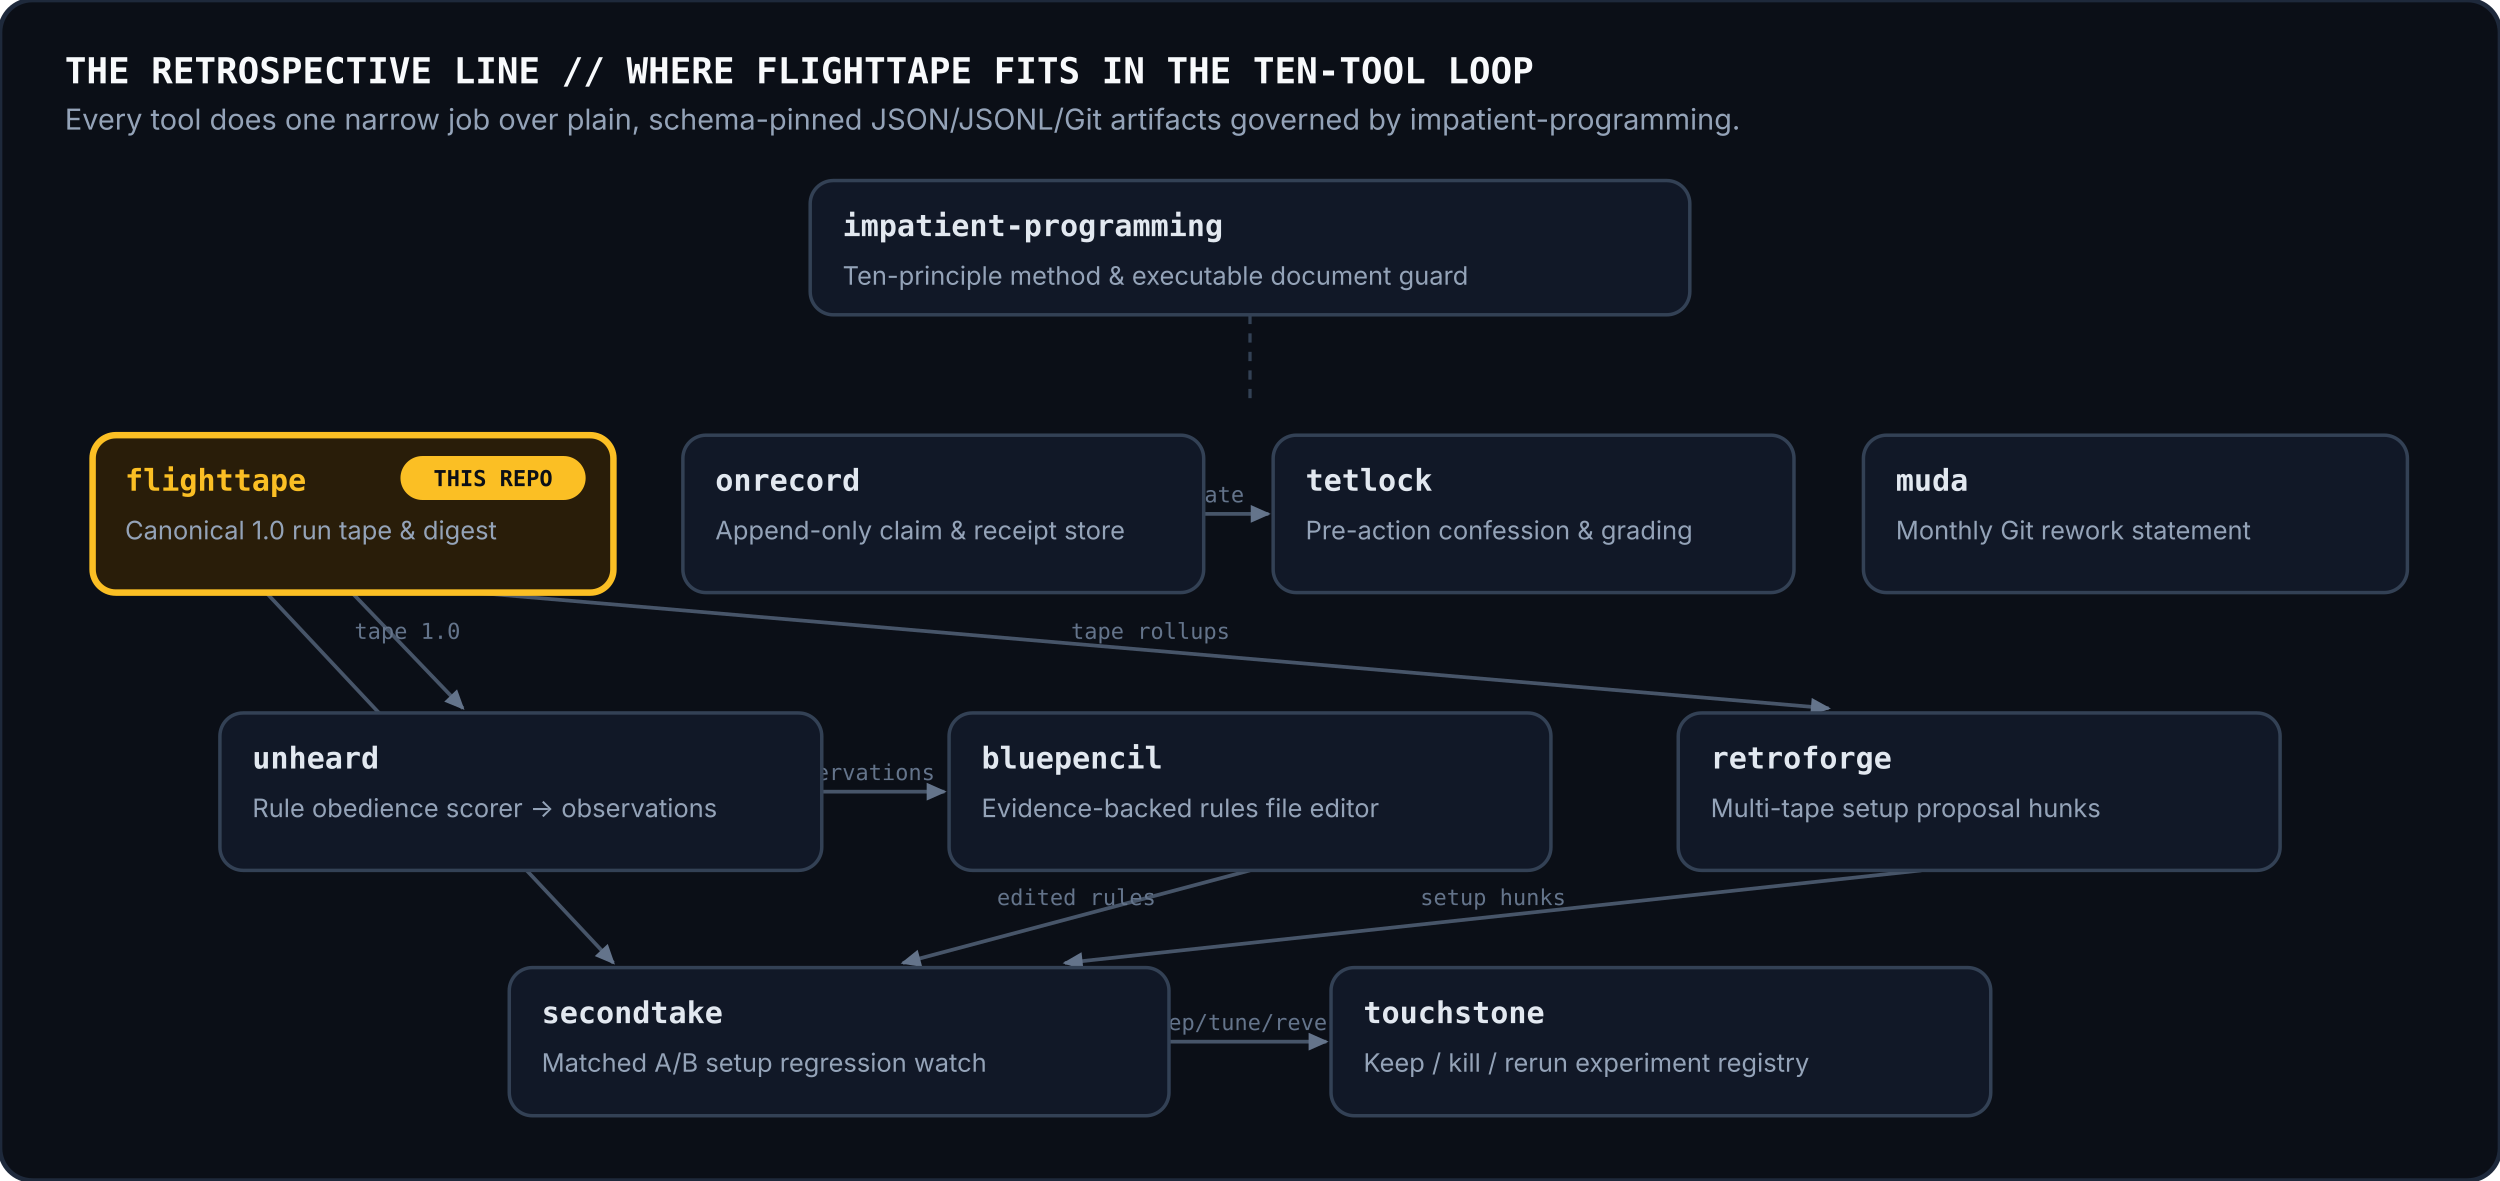
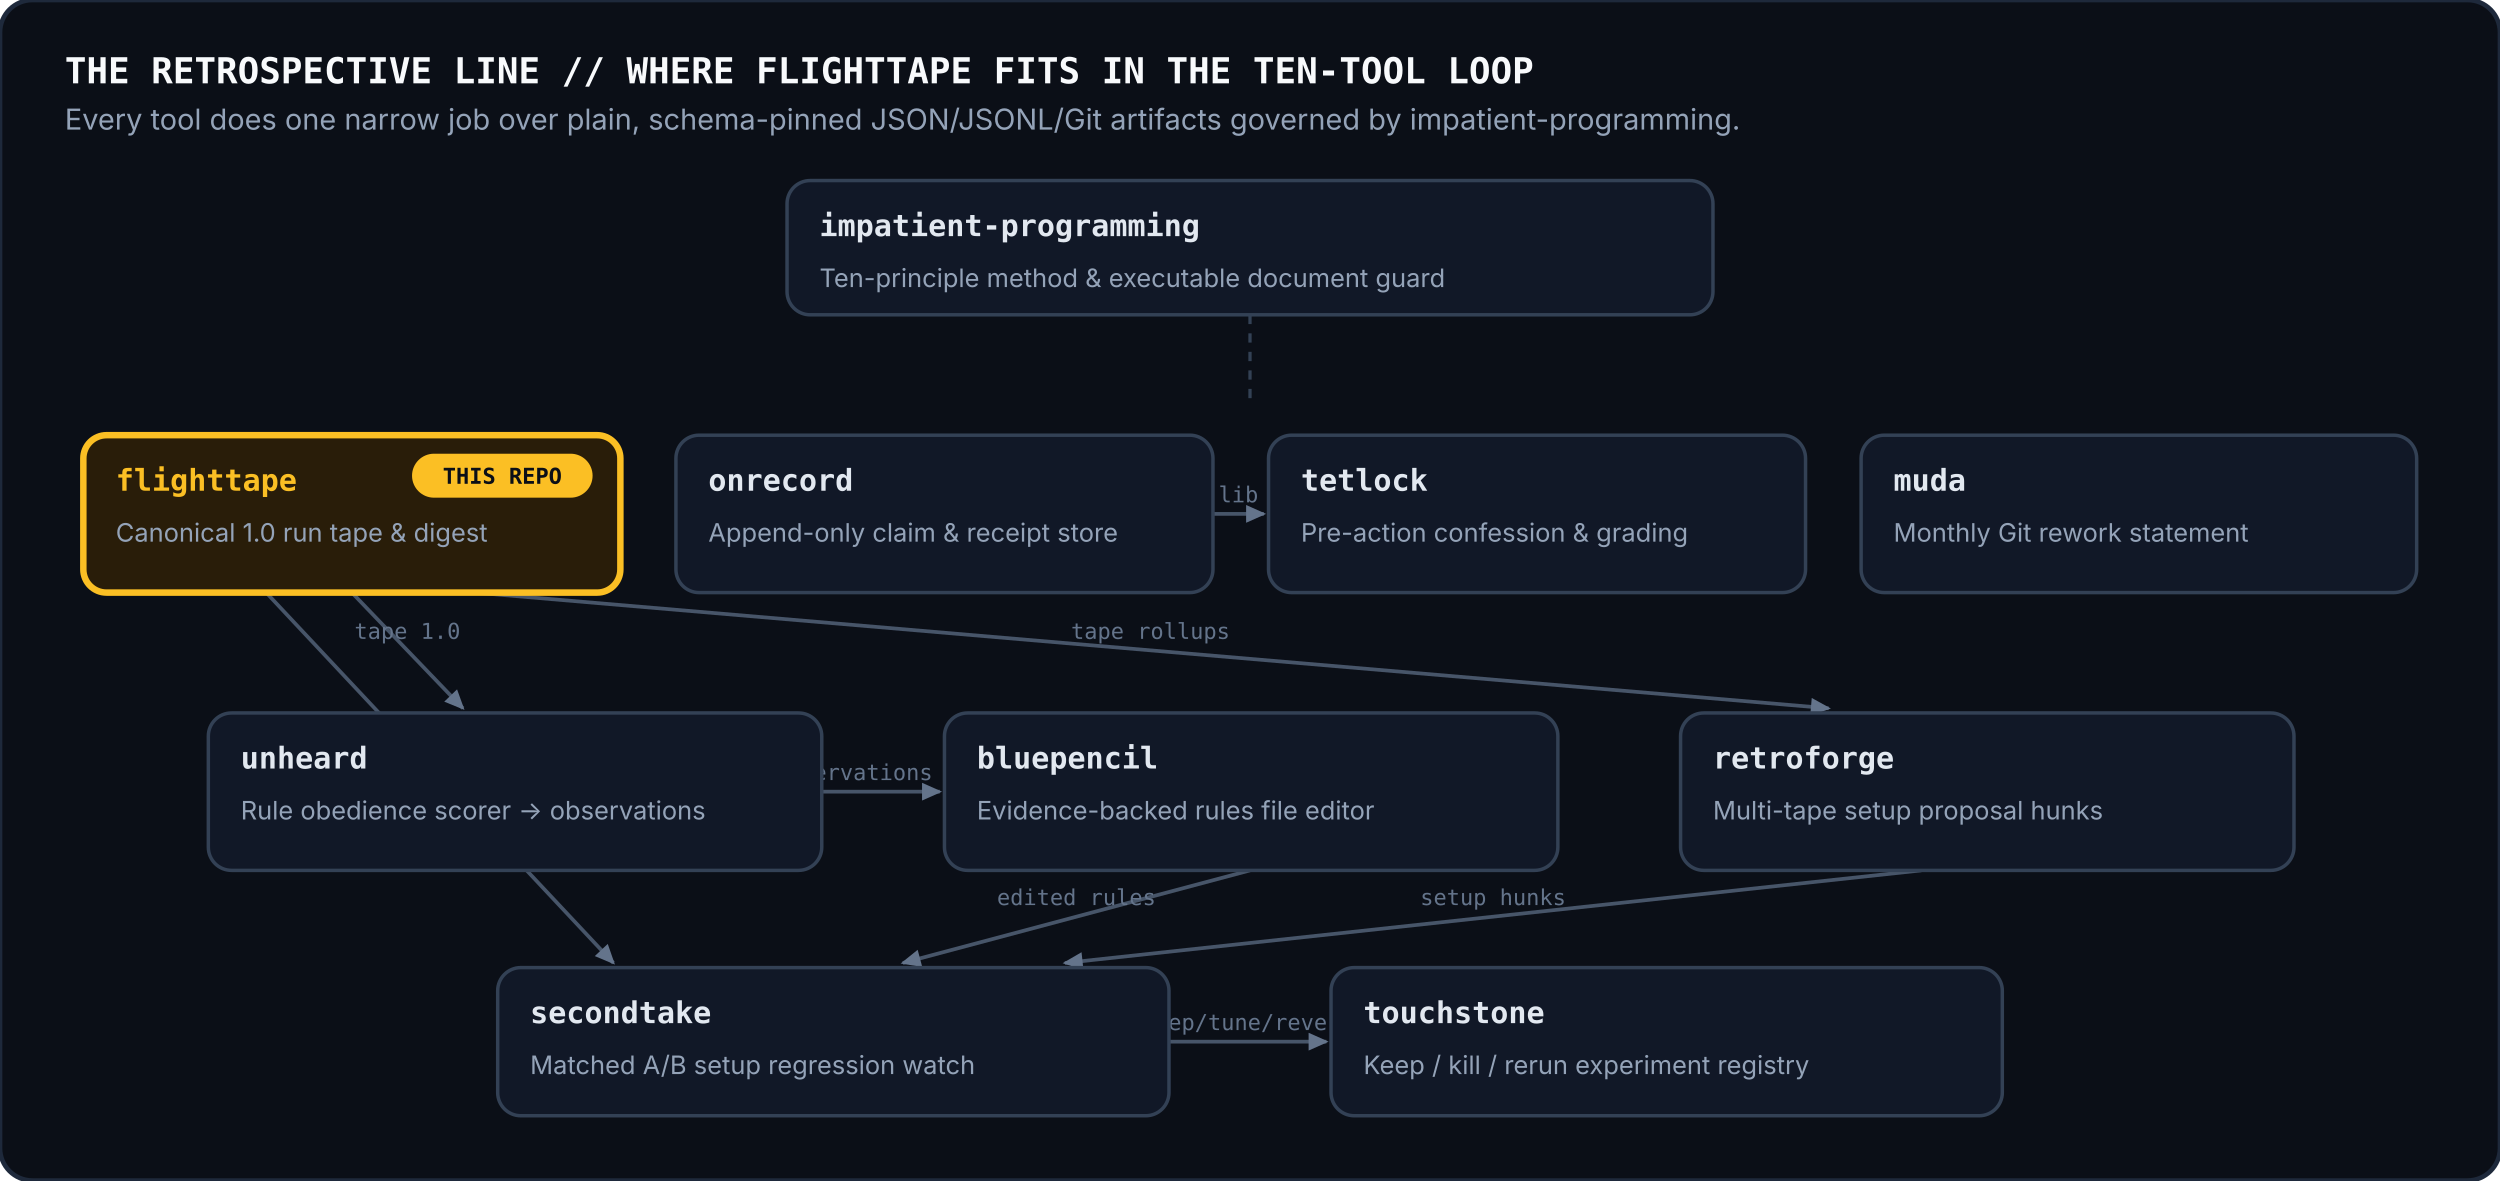
<svg xmlns="http://www.w3.org/2000/svg" viewBox="0 0 1080 510" width="1080" height="510" role="img" aria-label="Retrospective Line ten-repository architecture highlighting flighttape">
  <defs>
    <marker id="arcArr" viewBox="0 0 10 10" refX="8" refY="5" markerWidth="6" markerHeight="6" orient="auto-start-reverse">
      <path d="M 0 1 L 9 5 L 0 9 z" fill="#64748B" />
-     </marker>
-     <marker id="arcHi" viewBox="0 0 10 10" refX="8" refY="5" markerWidth="7" markerHeight="7" orient="auto-start-reverse">
-       <path d="M 0 1 L 9 5 L 0 9 z" fill="#FBBF24" />
    </marker>
  </defs>
  <rect width="1080" height="510" rx="14" fill="#0B0F17" stroke="#1E293B" stroke-width="2" />
  <text x="28" y="36" font-family="ui-monospace, SFMono-Regular, Menlo, monospace" font-size="15.5" font-weight="700" fill="#F8FAFC">THE RETROSPECTIVE LINE  //  WHERE FLIGHTTAPE FITS IN THE TEN-TOOL LOOP</text>
  <text x="28" y="56" font-family="-apple-system, BlinkMacSystemFont, 'Segoe UI', sans-serif" font-size="12.5" fill="#94A3B8">Every tool does one narrow job over plain, schema-pinned JSON/JSONL/Git artifacts governed by impatient-programming.</text>
  <line x1="152" y1="256" x2="200" y2="306" stroke="#475569" stroke-width="1.6" marker-end="url(#arcArr)" />
  <text x="176" y="276" text-anchor="middle" font-family="ui-monospace, SFMono-Regular, Menlo, monospace" font-size="9.5" fill="#64748B">tape 1.0</text>
  <line x1="205" y1="256" x2="790" y2="306" stroke="#475569" stroke-width="1.6" marker-end="url(#arcArr)" />
  <text x="497" y="276" text-anchor="middle" font-family="ui-monospace, SFMono-Regular, Menlo, monospace" font-size="9.5" fill="#64748B">tape rollups</text>
  <line x1="115" y1="256" x2="265" y2="416" stroke="#475569" stroke-width="1.6" marker-end="url(#arcArr)" />
  <text x="190" y="331" text-anchor="middle" font-family="ui-monospace, SFMono-Regular, Menlo, monospace" font-size="9.5" fill="#64748B">before/after tapes</text>
-   <line x1="355" y1="342" x2="408" y2="342" stroke="#475569" stroke-width="1.6" marker-end="url(#arcArr)" />
-   <text x="381" y="337" text-anchor="middle" font-family="ui-monospace, SFMono-Regular, Menlo, monospace" font-size="9.5" fill="#64748B">observations 1.0</text>
+   <line x1="355" y1="342" x2="406" y2="342" stroke="#475569" stroke-width="1.6" marker-end="url(#arcArr)" />
+   <text x="380" y="337" text-anchor="middle" font-family="ui-monospace, SFMono-Regular, Menlo, monospace" font-size="9.5" fill="#64748B">observations 1.0</text>
  <line x1="540" y1="376" x2="390" y2="416" stroke="#475569" stroke-width="1.6" marker-end="url(#arcArr)" />
  <text x="465" y="391" text-anchor="middle" font-family="ui-monospace, SFMono-Regular, Menlo, monospace" font-size="9.5" fill="#64748B">edited rules</text>
  <line x1="830" y1="376" x2="460" y2="416" stroke="#475569" stroke-width="1.6" marker-end="url(#arcArr)" />
  <text x="645" y="391" text-anchor="middle" font-family="ui-monospace, SFMono-Regular, Menlo, monospace" font-size="9.5" fill="#64748B">setup hunks</text>
  <line x1="505" y1="450" x2="573" y2="450" stroke="#475569" stroke-width="1.6" marker-end="url(#arcArr)" />
  <text x="539" y="445" text-anchor="middle" font-family="ui-monospace, SFMono-Regular, Menlo, monospace" font-size="9.5" fill="#64748B">keep/tune/revert</text>
-   <line x1="465" y1="222" x2="548" y2="222" stroke="#475569" stroke-width="1.6" marker-end="url(#arcArr)" />
-   <text x="506" y="217" text-anchor="middle" font-family="ui-monospace, SFMono-Regular, Menlo, monospace" font-size="9.5" fill="#64748B">claim crate</text>
+   <line x1="524" y1="222" x2="546" y2="222" stroke="#475569" stroke-width="1.6" marker-end="url(#arcArr)" />
+   <text x="535" y="217" text-anchor="middle" font-family="ui-monospace, SFMono-Regular, Menlo, monospace" font-size="9.5" fill="#64748B">lib</text>
  <line x1="540" y1="136" x2="540" y2="174" stroke="#334155" stroke-width="1.4" stroke-dasharray="4 4" />
-   <rect x="350" y="78" width="380" height="58" rx="10" fill="#111827" stroke="#334155" stroke-width="1.5" />
-   <text x="364" y="102" font-family="ui-monospace, SFMono-Regular, Menlo, monospace" font-size="13" font-weight="700" fill="#E2E8F0">impatient-programming</text>
-   <text x="364" y="123" font-family="-apple-system, BlinkMacSystemFont, 'Segoe UI', sans-serif" font-size="11" fill="#94A3B8">Ten-principle method &amp; executable document guard</text>
-   <rect x="40" y="188" width="225" height="68" rx="10" fill="#291D09" stroke="#FBBF24" stroke-width="2.8" />
-   <text x="54" y="212" font-family="ui-monospace, SFMono-Regular, Menlo, monospace" font-size="13" font-weight="700" fill="#FBBF24">flighttape</text>
-   <rect x="173" y="197" width="80" height="19" rx="9.5" fill="#FBBF24" />
-   <text x="213" y="210" text-anchor="middle" font-family="ui-monospace, SFMono-Regular, Menlo, monospace" font-size="9.5" font-weight="700" fill="#0B0F17">THIS REPO</text>
-   <text x="54" y="233" font-family="-apple-system, BlinkMacSystemFont, 'Segoe UI', sans-serif" font-size="11" fill="#94A3B8">Canonical 1.0 run tape &amp; digest</text>
-   <rect x="295" y="188" width="225" height="68" rx="10" fill="#111827" stroke="#334155" stroke-width="1.5" />
-   <text x="309" y="212" font-family="ui-monospace, SFMono-Regular, Menlo, monospace" font-size="13" font-weight="700" fill="#E2E8F0">onrecord</text>
-   <text x="309" y="233" font-family="-apple-system, BlinkMacSystemFont, 'Segoe UI', sans-serif" font-size="11" fill="#94A3B8">Append-only claim &amp; receipt store</text>
-   <rect x="550" y="188" width="225" height="68" rx="10" fill="#111827" stroke="#334155" stroke-width="1.5" />
-   <text x="564" y="212" font-family="ui-monospace, SFMono-Regular, Menlo, monospace" font-size="13" font-weight="700" fill="#E2E8F0">tetlock</text>
-   <text x="564" y="233" font-family="-apple-system, BlinkMacSystemFont, 'Segoe UI', sans-serif" font-size="11" fill="#94A3B8">Pre-action confession &amp; grading</text>
-   <rect x="805" y="188" width="235" height="68" rx="10" fill="#111827" stroke="#334155" stroke-width="1.5" />
-   <text x="819" y="212" font-family="ui-monospace, SFMono-Regular, Menlo, monospace" font-size="13" font-weight="700" fill="#E2E8F0">muda</text>
-   <text x="819" y="233" font-family="-apple-system, BlinkMacSystemFont, 'Segoe UI', sans-serif" font-size="11" fill="#94A3B8">Monthly Git rework statement</text>
-   <rect x="95" y="308" width="260" height="68" rx="10" fill="#111827" stroke="#334155" stroke-width="1.5" />
-   <text x="109" y="332" font-family="ui-monospace, SFMono-Regular, Menlo, monospace" font-size="13" font-weight="700" fill="#E2E8F0">unheard</text>
-   <text x="109" y="353" font-family="-apple-system, BlinkMacSystemFont, 'Segoe UI', sans-serif" font-size="11" fill="#94A3B8">Rule obedience scorer -&gt; observations</text>
-   <rect x="410" y="308" width="260" height="68" rx="10" fill="#111827" stroke="#334155" stroke-width="1.5" />
-   <text x="424" y="332" font-family="ui-monospace, SFMono-Regular, Menlo, monospace" font-size="13" font-weight="700" fill="#E2E8F0">bluepencil</text>
-   <text x="424" y="353" font-family="-apple-system, BlinkMacSystemFont, 'Segoe UI', sans-serif" font-size="11" fill="#94A3B8">Evidence-backed rules file editor</text>
-   <rect x="725" y="308" width="260" height="68" rx="10" fill="#111827" stroke="#334155" stroke-width="1.5" />
-   <text x="739" y="332" font-family="ui-monospace, SFMono-Regular, Menlo, monospace" font-size="13" font-weight="700" fill="#E2E8F0">retroforge</text>
-   <text x="739" y="353" font-family="-apple-system, BlinkMacSystemFont, 'Segoe UI', sans-serif" font-size="11" fill="#94A3B8">Multi-tape setup proposal hunks</text>
-   <rect x="220" y="418" width="285" height="64" rx="10" fill="#111827" stroke="#334155" stroke-width="1.5" />
-   <text x="234" y="442" font-family="ui-monospace, SFMono-Regular, Menlo, monospace" font-size="13" font-weight="700" fill="#E2E8F0">secondtake</text>
-   <text x="234" y="463" font-family="-apple-system, BlinkMacSystemFont, 'Segoe UI', sans-serif" font-size="11" fill="#94A3B8">Matched A/B setup regression watch</text>
-   <rect x="575" y="418" width="285" height="64" rx="10" fill="#111827" stroke="#334155" stroke-width="1.5" />
+   <rect x="340" y="78" width="400" height="58" rx="10" fill="#111827" stroke="#334155" stroke-width="1.5" />
+   <text x="354" y="102" font-family="ui-monospace, SFMono-Regular, Menlo, monospace" font-size="13" font-weight="700" fill="#E2E8F0">impatient-programming</text>
+   <text x="354" y="124" font-family="-apple-system, BlinkMacSystemFont, 'Segoe UI', sans-serif" font-size="11" fill="#94A3B8">Ten-principle method &amp; executable document guard</text>
+   <rect x="36" y="188" width="232" height="68" rx="10" fill="#291D09" stroke="#FBBF24" stroke-width="2.8" />
+   <text x="50" y="212" font-family="ui-monospace, SFMono-Regular, Menlo, monospace" font-size="13" font-weight="700" fill="#FBBF24">flighttape</text>
+   <rect x="178" y="196" width="78" height="19" rx="9.5" fill="#FBBF24" />
+   <text x="217" y="209" text-anchor="middle" font-family="ui-monospace, SFMono-Regular, Menlo, monospace" font-size="9.5" font-weight="700" fill="#0B0F17">THIS REPO</text>
+   <text x="50" y="234" font-family="-apple-system, BlinkMacSystemFont, 'Segoe UI', sans-serif" font-size="11" fill="#94A3B8">Canonical 1.0 run tape &amp; digest</text>
+   <rect x="292" y="188" width="232" height="68" rx="10" fill="#111827" stroke="#334155" stroke-width="1.5" />
+   <text x="306" y="212" font-family="ui-monospace, SFMono-Regular, Menlo, monospace" font-size="13" font-weight="700" fill="#E2E8F0">onrecord</text>
+   <text x="306" y="234" font-family="-apple-system, BlinkMacSystemFont, 'Segoe UI', sans-serif" font-size="11" fill="#94A3B8">Append-only claim &amp; receipt store</text>
+   <rect x="548" y="188" width="232" height="68" rx="10" fill="#111827" stroke="#334155" stroke-width="1.5" />
+   <text x="562" y="212" font-family="ui-monospace, SFMono-Regular, Menlo, monospace" font-size="13" font-weight="700" fill="#E2E8F0">tetlock</text>
+   <text x="562" y="234" font-family="-apple-system, BlinkMacSystemFont, 'Segoe UI', sans-serif" font-size="11" fill="#94A3B8">Pre-action confession &amp; grading</text>
+   <rect x="804" y="188" width="240" height="68" rx="10" fill="#111827" stroke="#334155" stroke-width="1.5" />
+   <text x="818" y="212" font-family="ui-monospace, SFMono-Regular, Menlo, monospace" font-size="13" font-weight="700" fill="#E2E8F0">muda</text>
+   <text x="818" y="234" font-family="-apple-system, BlinkMacSystemFont, 'Segoe UI', sans-serif" font-size="11" fill="#94A3B8">Monthly Git rework statement</text>
+   <rect x="90" y="308" width="265" height="68" rx="10" fill="#111827" stroke="#334155" stroke-width="1.5" />
+   <text x="104" y="332" font-family="ui-monospace, SFMono-Regular, Menlo, monospace" font-size="13" font-weight="700" fill="#E2E8F0">unheard</text>
+   <text x="104" y="354" font-family="-apple-system, BlinkMacSystemFont, 'Segoe UI', sans-serif" font-size="11" fill="#94A3B8">Rule obedience scorer -&gt; observations</text>
+   <rect x="408" y="308" width="265" height="68" rx="10" fill="#111827" stroke="#334155" stroke-width="1.5" />
+   <text x="422" y="332" font-family="ui-monospace, SFMono-Regular, Menlo, monospace" font-size="13" font-weight="700" fill="#E2E8F0">bluepencil</text>
+   <text x="422" y="354" font-family="-apple-system, BlinkMacSystemFont, 'Segoe UI', sans-serif" font-size="11" fill="#94A3B8">Evidence-backed rules file editor</text>
+   <rect x="726" y="308" width="265" height="68" rx="10" fill="#111827" stroke="#334155" stroke-width="1.5" />
+   <text x="740" y="332" font-family="ui-monospace, SFMono-Regular, Menlo, monospace" font-size="13" font-weight="700" fill="#E2E8F0">retroforge</text>
+   <text x="740" y="354" font-family="-apple-system, BlinkMacSystemFont, 'Segoe UI', sans-serif" font-size="11" fill="#94A3B8">Multi-tape setup proposal hunks</text>
+   <rect x="215" y="418" width="290" height="64" rx="10" fill="#111827" stroke="#334155" stroke-width="1.5" />
+   <text x="229" y="442" font-family="ui-monospace, SFMono-Regular, Menlo, monospace" font-size="13" font-weight="700" fill="#E2E8F0">secondtake</text>
+   <text x="229" y="464" font-family="-apple-system, BlinkMacSystemFont, 'Segoe UI', sans-serif" font-size="11" fill="#94A3B8">Matched A/B setup regression watch</text>
+   <rect x="575" y="418" width="290" height="64" rx="10" fill="#111827" stroke="#334155" stroke-width="1.5" />
  <text x="589" y="442" font-family="ui-monospace, SFMono-Regular, Menlo, monospace" font-size="13" font-weight="700" fill="#E2E8F0">touchstone</text>
-   <text x="589" y="463" font-family="-apple-system, BlinkMacSystemFont, 'Segoe UI', sans-serif" font-size="11" fill="#94A3B8">Keep / kill / rerun experiment registry</text>
+   <text x="589" y="464" font-family="-apple-system, BlinkMacSystemFont, 'Segoe UI', sans-serif" font-size="11" fill="#94A3B8">Keep / kill / rerun experiment registry</text>
</svg>
